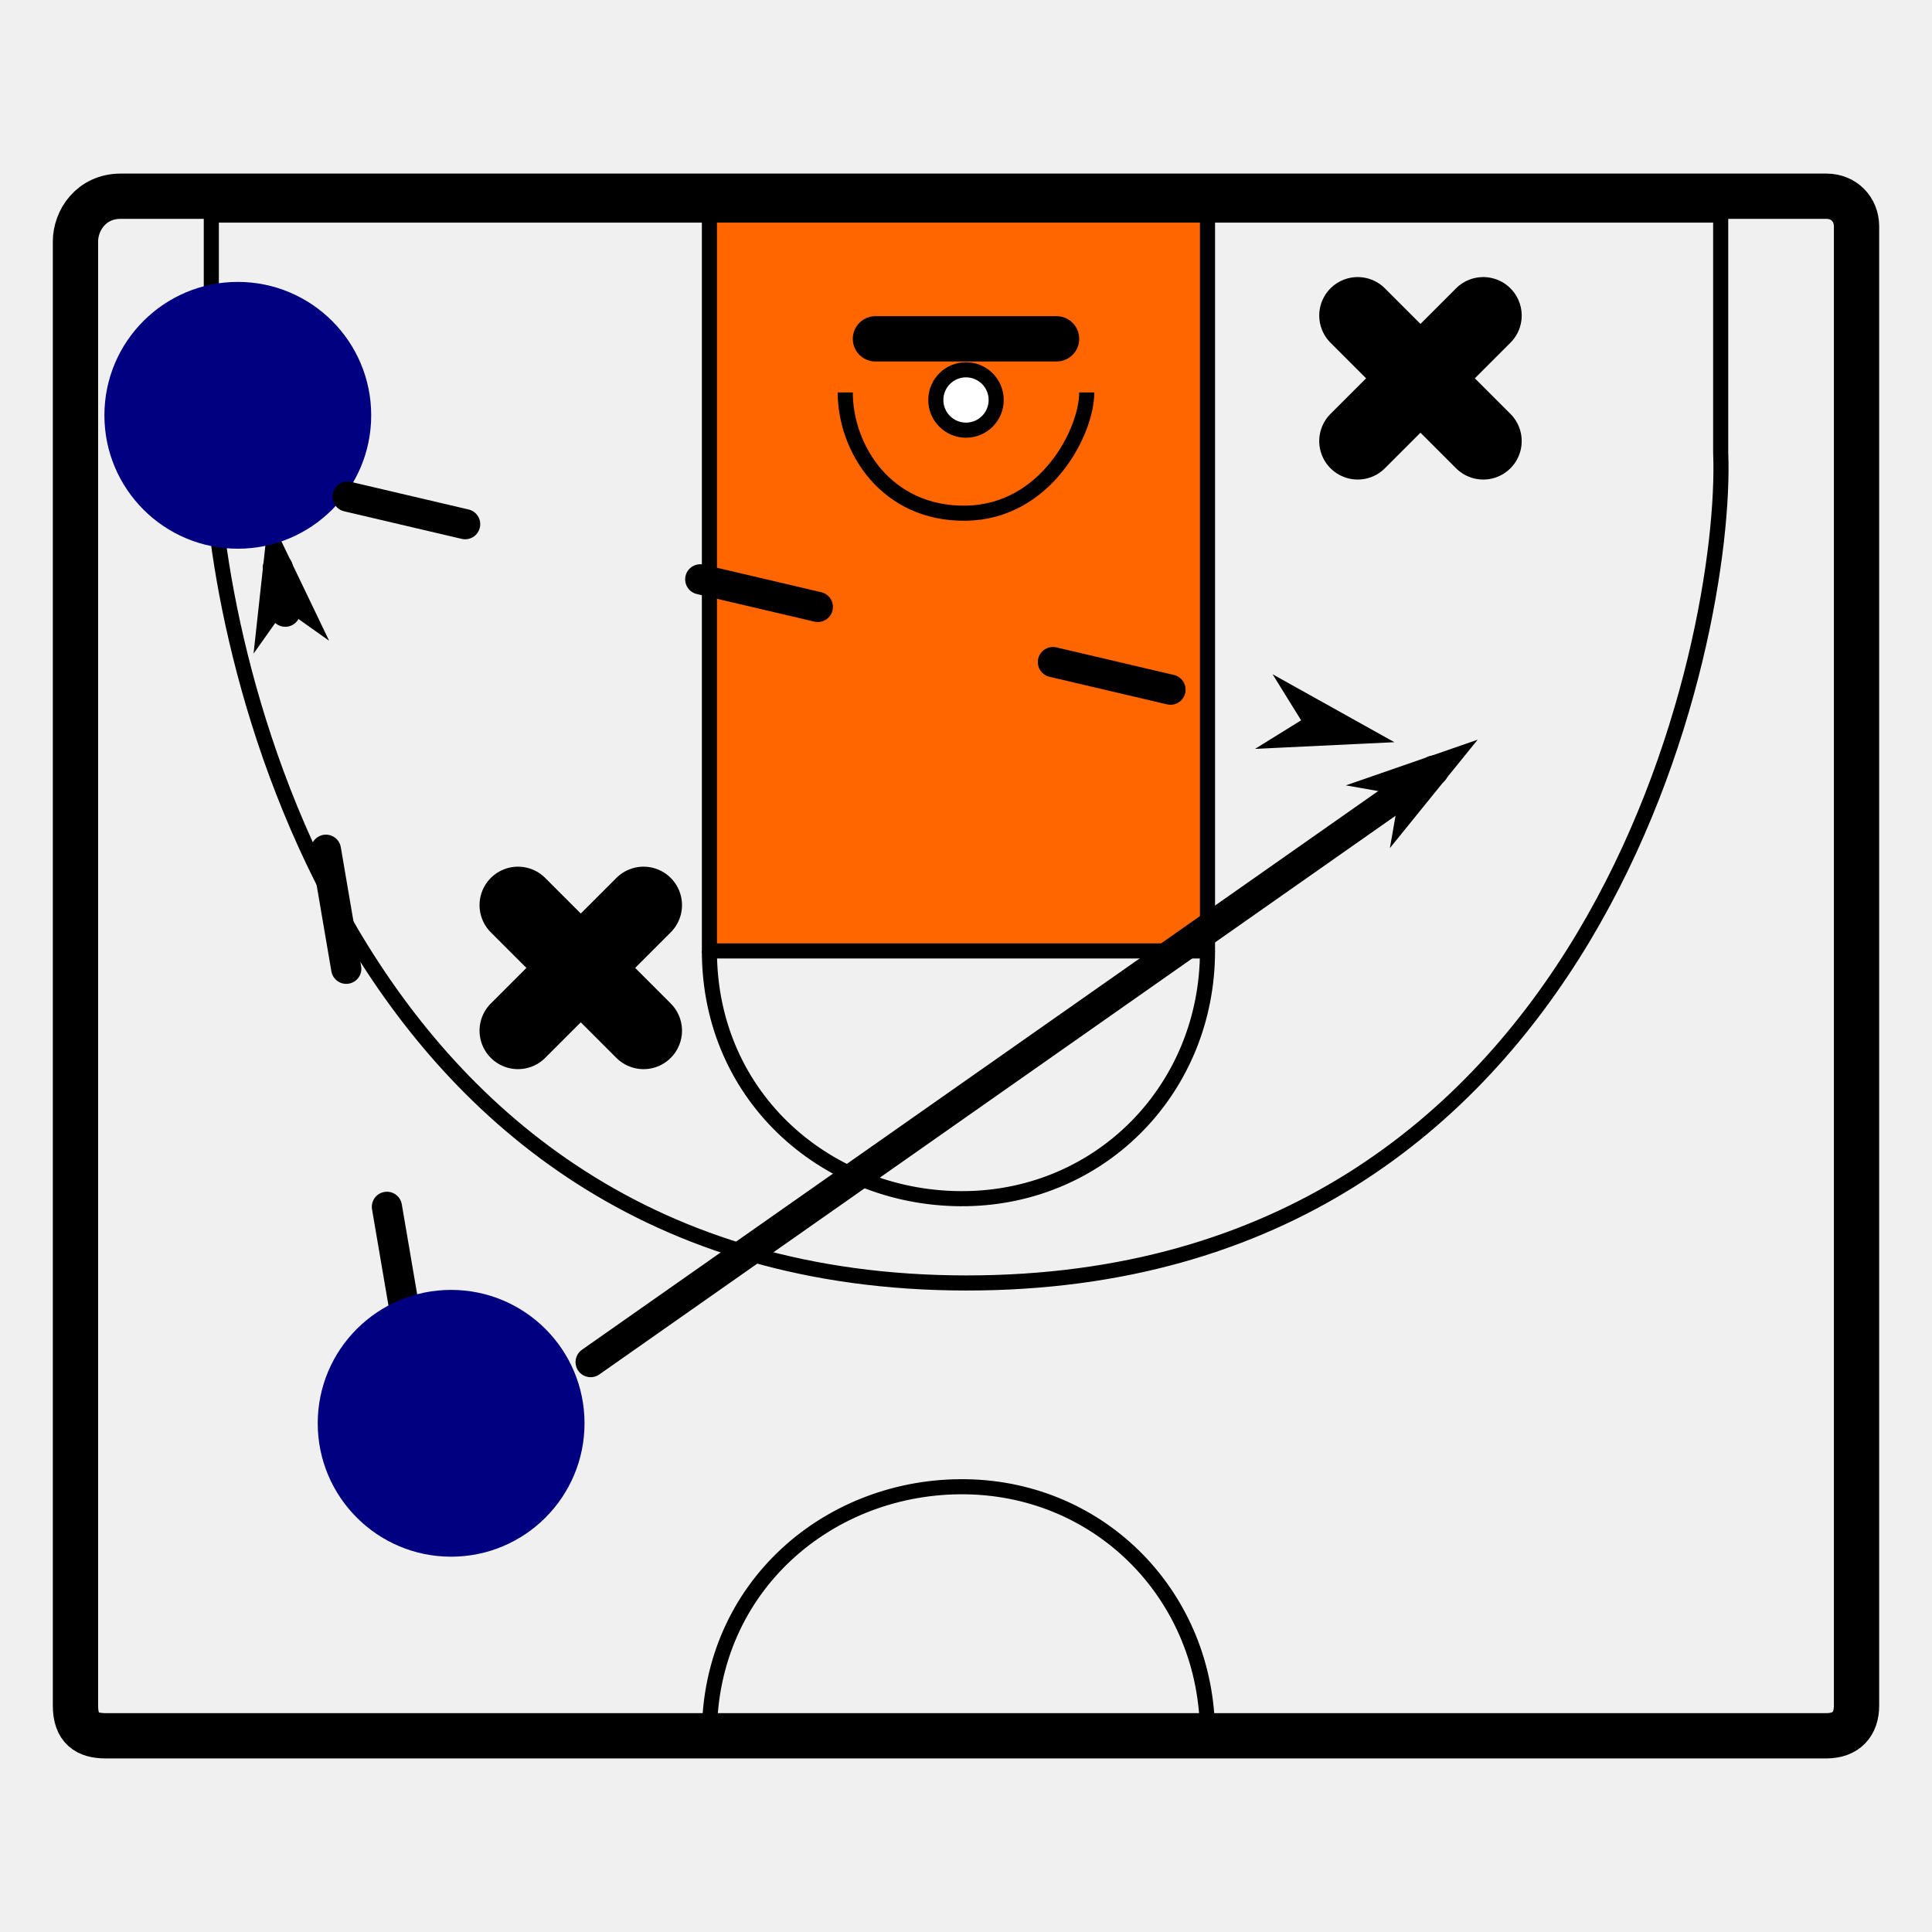
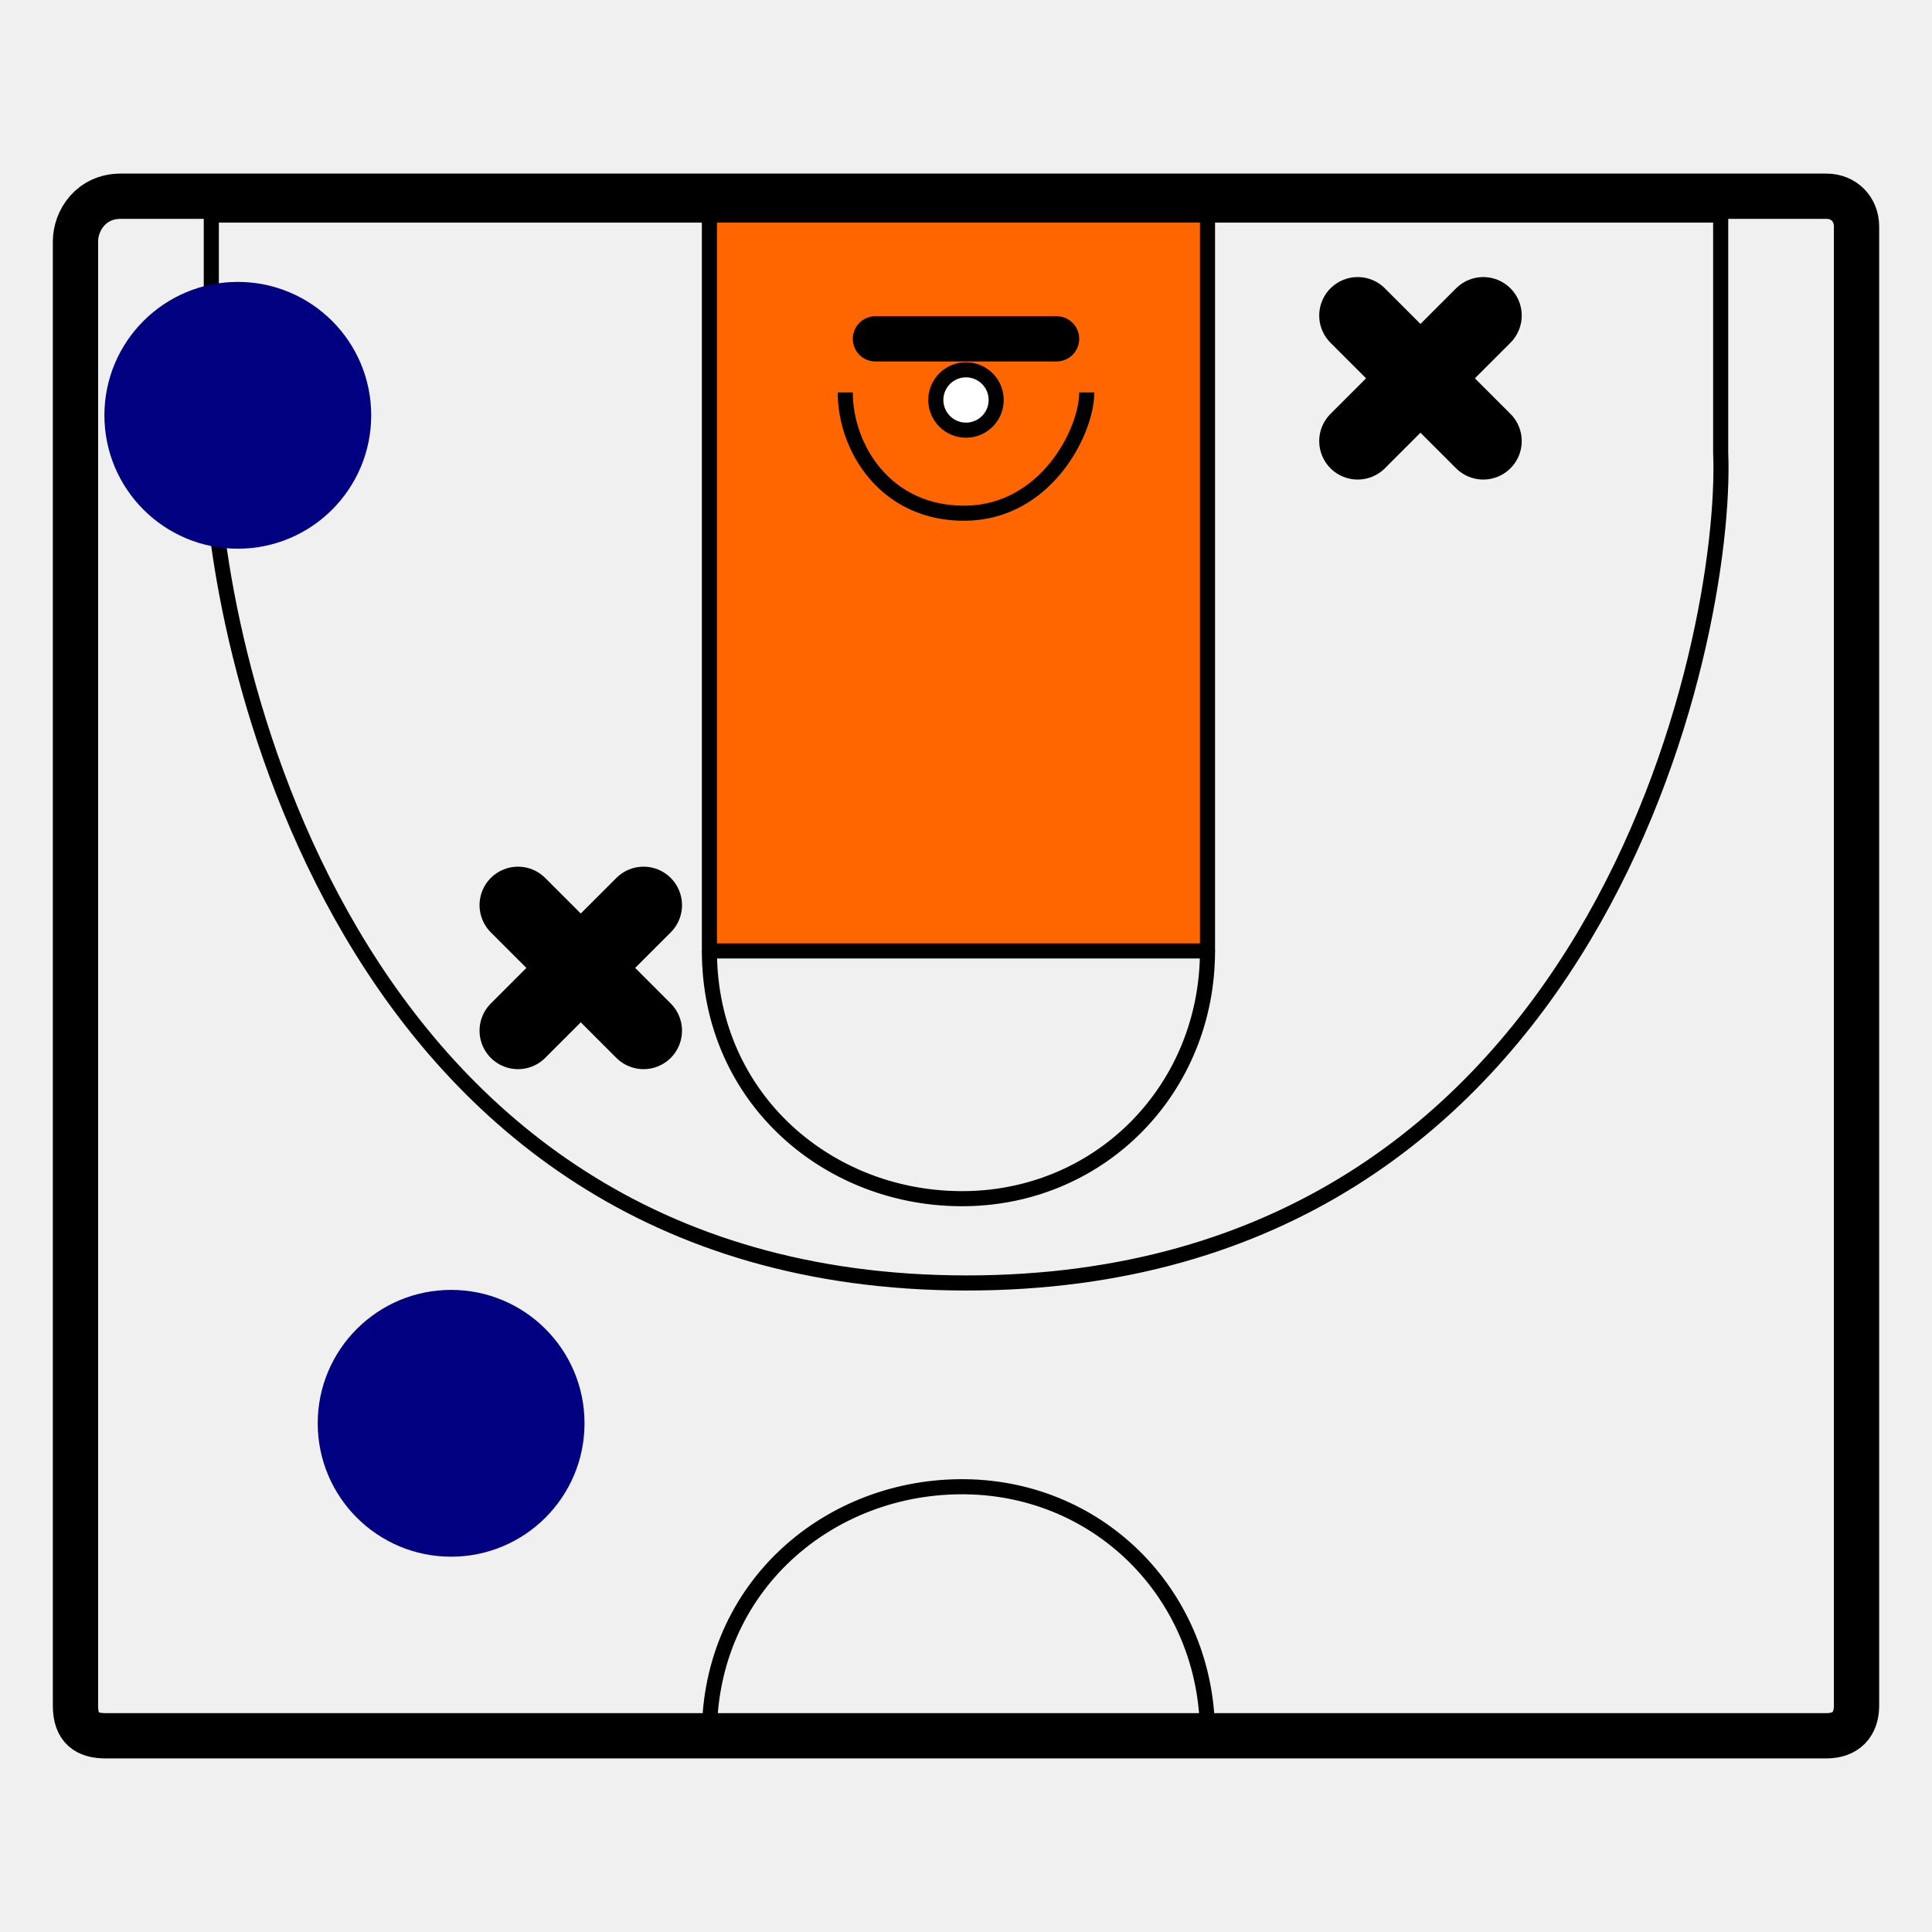
- <svg xmlns="http://www.w3.org/2000/svg" version="1.1" id="svg2" width="128" height="128" viewBox="0 0 128 128">
-   <defs id="defs6">
-     <marker style="overflow:visible;" id="Arrow2Lend" refX="0.0" refY="0.0" orient="auto">
-       <path transform="scale(1.1) rotate(180) translate(1,0)" d="M 8.719,4.034 L -2.207,0.016 L 8.719,-4.002 C 6.973,-1.63 6.983,1.616 8.719,4.034 z " style="fill-rule:evenodd;stroke-width:0.625;stroke-linejoin:round;stroke:#000000;stroke-opacity:1;fill:#000000;fill-opacity:1" id="path979" />
-     </marker>
-     <marker style="overflow:visible;" id="Arrow1Send" refX="0.0" refY="0.0" orient="auto">
-       <path transform="scale(0.2) rotate(180) translate(6,0)" style="fill-rule:evenodd;stroke:#000000;stroke-width:1pt;stroke-opacity:1;fill:#000000;fill-opacity:1" d="M 0.0,0.0 L 5.0,-5.0 L -12.5,0.0 L 5.0,5.0 L 0.0,0.0 z " id="path973" />
-     </marker>
-     <marker style="overflow:visible;" id="Arrow1Lend" refX="0.0" refY="0.0" orient="auto">
-       <path transform="scale(0.8) rotate(180) translate(12.5,0)" style="fill-rule:evenodd;stroke:#000000;stroke-width:1pt;stroke-opacity:1;fill:#000000;fill-opacity:1" d="M 0.0,0.0 L 5.0,-5.0 L -12.5,0.0 L 5.0,5.0 L 0.0,0.0 z " id="path961" />
-     </marker>
-     <marker style="overflow:visible" id="Arrow1Send-5" refX="0" refY="0" orient="auto">
-       <path transform="matrix(-0.2,0,0,-0.2,-1.2,0)" style="fill:#000000;fill-opacity:1;fill-rule:evenodd;stroke:#000000;stroke-width:1pt;stroke-opacity:1" d="M 0,0 5,-5 -12.5,0 5,5 Z" id="path973-3" />
-     </marker>
-     <marker style="overflow:visible" id="Arrow1Send-6" refX="0" refY="0" orient="auto">
-       <path transform="matrix(-0.2,0,0,-0.2,-1.2,0)" style="fill:#000000;fill-opacity:1;fill-rule:evenodd;stroke:#000000;stroke-width:1pt;stroke-opacity:1" d="M 0,0 5,-5 -12.5,0 5,5 Z" id="path973-2" />
-     </marker>
-   </defs>
-   <g id="g10">
-     <g id="g1601">
-       <path style="fill:none;stroke:#000000;stroke-width:3;stroke-linecap:butt;stroke-linejoin:round;stroke-miterlimit:4;stroke-dasharray:none;stroke-opacity:1" d="m 5,16 v 97 c 0,1.509 0.765,2 2,2 H 121 C 122.306,115 123,114.243 123,113 V 15 C 123,13.877 122.18,13 121,13 H 8 C 6.041,13 5,14.603 5,16 Z" id="path850" />
-       <path style="fill:#ff6600;fill-opacity:1;stroke:#000000;stroke-width:1px;stroke-linecap:round;stroke-linejoin:round;stroke-opacity:1" d="M 47,14 V 63 H 80 V 14 Z" id="path854" />
-       <path style="fill:none;stroke:#000000;stroke-width:3;stroke-linecap:round;stroke-linejoin:miter;stroke-miterlimit:4;stroke-dasharray:none;stroke-opacity:1" d="M 58,22.448 H 70" id="path856" />
-       <circle style="fill:#ffffff;fill-opacity:1;stroke:#000000;stroke-width:1;stroke-linecap:round;stroke-linejoin:round;stroke-miterlimit:4;stroke-dasharray:none;stroke-opacity:1" id="path860" cx="64" cy="26.5" r="2" />
-       <path style="fill:none;stroke:#000000;stroke-width:1px;stroke-linecap:butt;stroke-linejoin:miter;stroke-opacity:1" d="M 14,14.25 V 30 c 0,11.489 8.078,54.972 50,55 41.922,0.028 50.492,-42.784 50,-55 V 14.25 Z" id="path866" />
-       <path style="fill:none;stroke:#000000;stroke-width:1px;stroke-linecap:butt;stroke-linejoin:miter;stroke-opacity:1" d="m 47,63 c 0,9.834 7.982,16.55 17,16.414 9.018,-0.137 16,-7.342 16,-16.414" id="path870" />
-       <path style="fill:none;stroke:#000000;stroke-width:1px;stroke-linecap:butt;stroke-linejoin:miter;stroke-opacity:1" d="m 56,26 c 0,3.689 2.697,8.08 8,8 C 69.303,33.92 72,28.585 72,26" id="path870-3" />
-       <path style="fill:none;stroke:#000000;stroke-width:1px;stroke-linecap:butt;stroke-linejoin:miter;stroke-opacity:1" d="M 47,114.916 C 47,105.082 54.982,98.365 64,98.502 73.018,98.639 80,105.844 80,114.916" id="path870-6" />
-     </g>
-     <g id="g952" transform="translate(64.1593,63.30884)">
-       <g id="g962-1" transform="matrix(1.69863,0,0,1.69863,-118.1574,-42.6342)">
-         <path style="fill:#7e4d07;fill-opacity:1;stroke:#000000;stroke-width:3;stroke-linecap:round;stroke-linejoin:miter;stroke-miterlimit:4;stroke-dasharray:none;stroke-opacity:1" d="M 56.89,28.029 51.993,23.132" id="path938-2" />
-         <path style="fill:#7e4d07;fill-opacity:1;stroke:#000000;stroke-width:3;stroke-linecap:round;stroke-linejoin:miter;stroke-miterlimit:4;stroke-dasharray:none;stroke-opacity:1" d="m 51.993,28.029 4.897,-4.897" id="path938-3-7" />
-       </g>
-       <g id="g962-0" transform="matrix(1.69863,0,0,1.69863,-62.52566,-81.69693)">
-         <path style="fill:#7e4d07;fill-opacity:1;stroke:#000000;stroke-width:3;stroke-linecap:round;stroke-linejoin:miter;stroke-miterlimit:4;stroke-dasharray:none;stroke-opacity:1" d="M 56.89,28.029 51.993,23.132" id="path938-9" />
-         <path style="fill:#7e4d07;fill-opacity:1;stroke:#000000;stroke-width:3;stroke-linecap:round;stroke-linejoin:miter;stroke-miterlimit:4;stroke-dasharray:none;stroke-opacity:1" d="m 51.993,28.029 4.897,-4.897" id="path938-3-3" />
-       </g>
-     </g>
-     <path style="fill:none;stroke:#000000;stroke-width:2;stroke-linecap:round;stroke-linejoin:round;stroke-miterlimit:4;stroke-dasharray:8, 16;stroke-dashoffset:0;stroke-opacity:1;marker-end:url(#Arrow1Send)" d="M 26.981,87.841 18.406,37.636" id="path956" />
-     <circle style="fill:#000080;fill-opacity:1;stroke:#000080;stroke-width:2;stroke-linecap:round;stroke-linejoin:round;stroke-miterlimit:4;stroke-dasharray:none;stroke-opacity:1" id="path954-7" cx="15.755" cy="27.515" r="7.838" />
-     <path style="fill:none;stroke:#000000;stroke-width:2;stroke-linecap:round;stroke-linejoin:round;stroke-miterlimit:4;stroke-dasharray:none;stroke-dashoffset:0;stroke-opacity:1;marker-end:url(#Arrow1Send-5)" d="M 39.131,90.243 94.976,51.058" id="path956-5" />
-     <path style="fill:none;stroke:#000000;stroke-width:2;stroke-linecap:round;stroke-linejoin:round;stroke-miterlimit:4;stroke-dasharray:8, 16;stroke-dashoffset:0;stroke-opacity:1;marker-end:url(#Arrow1Send-6)" d="M 23.028,32.901 88.907,48.357" id="path956-9" />
-     <circle style="fill:#000080;fill-opacity:1;stroke:#000080;stroke-width:2;stroke-linecap:round;stroke-linejoin:round;stroke-miterlimit:4;stroke-dasharray:none;stroke-opacity:1" id="path954" cx="29.888" cy="94.297" r="7.838" />
-   </g>
+ <svg xmlns="http://www.w3.org/2000/svg" viewBox="0 0 128 128">
+   <path fill="none" stroke="#000" stroke-linejoin="round" stroke-width="3" d="M5 16v97c0 1.509.765 2 2 2h114c1.306 0 2-.757 2-2V15c0-1.123-.82-2-2-2H8c-1.959 0-3 1.603-3 3Z" />
+   <path fill="#f60" stroke="#000" stroke-linecap="round" stroke-linejoin="round" d="M47 14v49h33V14Z" />
+   <path fill="none" stroke="#000" stroke-linecap="round" stroke-width="3" d="M58 22.448h12" />
+   <circle cx="64" cy="26.5" r="2" fill="#fff" stroke="#000" stroke-linecap="round" stroke-linejoin="round" />
+   <path fill="none" stroke="#000" d="M14 14.25V30c0 11.49 8.078 54.972 50 55 41.922.028 50.492-42.784 50-55V14.25Z" />
+   <path fill="none" stroke="#000" d="M47 63c0 9.834 7.982 16.55 17 16.414 9.018-.137 16-7.342 16-16.414M56 26c0 3.69 2.697 8.08 8 8 5.303-.08 8-5.415 8-8m-25 88.916c0-9.834 7.982-16.55 17-16.414 9.018.137 16 7.342 16 16.414" />
+   <path fill="#7e4d07" stroke="#000" stroke-linecap="round" stroke-width="5.096" d="m42.637 68.286-8.318-8.318m0 8.318 8.318-8.318M98.27 29.223l-8.32-8.318m0 8.318 8.32-8.318" />
+   <circle cx="15.755" cy="27.515" r="7.838" fill="navy" stroke="navy" stroke-linecap="round" stroke-linejoin="round" stroke-width="2" />
+   <circle cx="29.888" cy="94.297" r="7.838" fill="navy" stroke="navy" stroke-linecap="round" stroke-linejoin="round" stroke-width="2" />
</svg>
